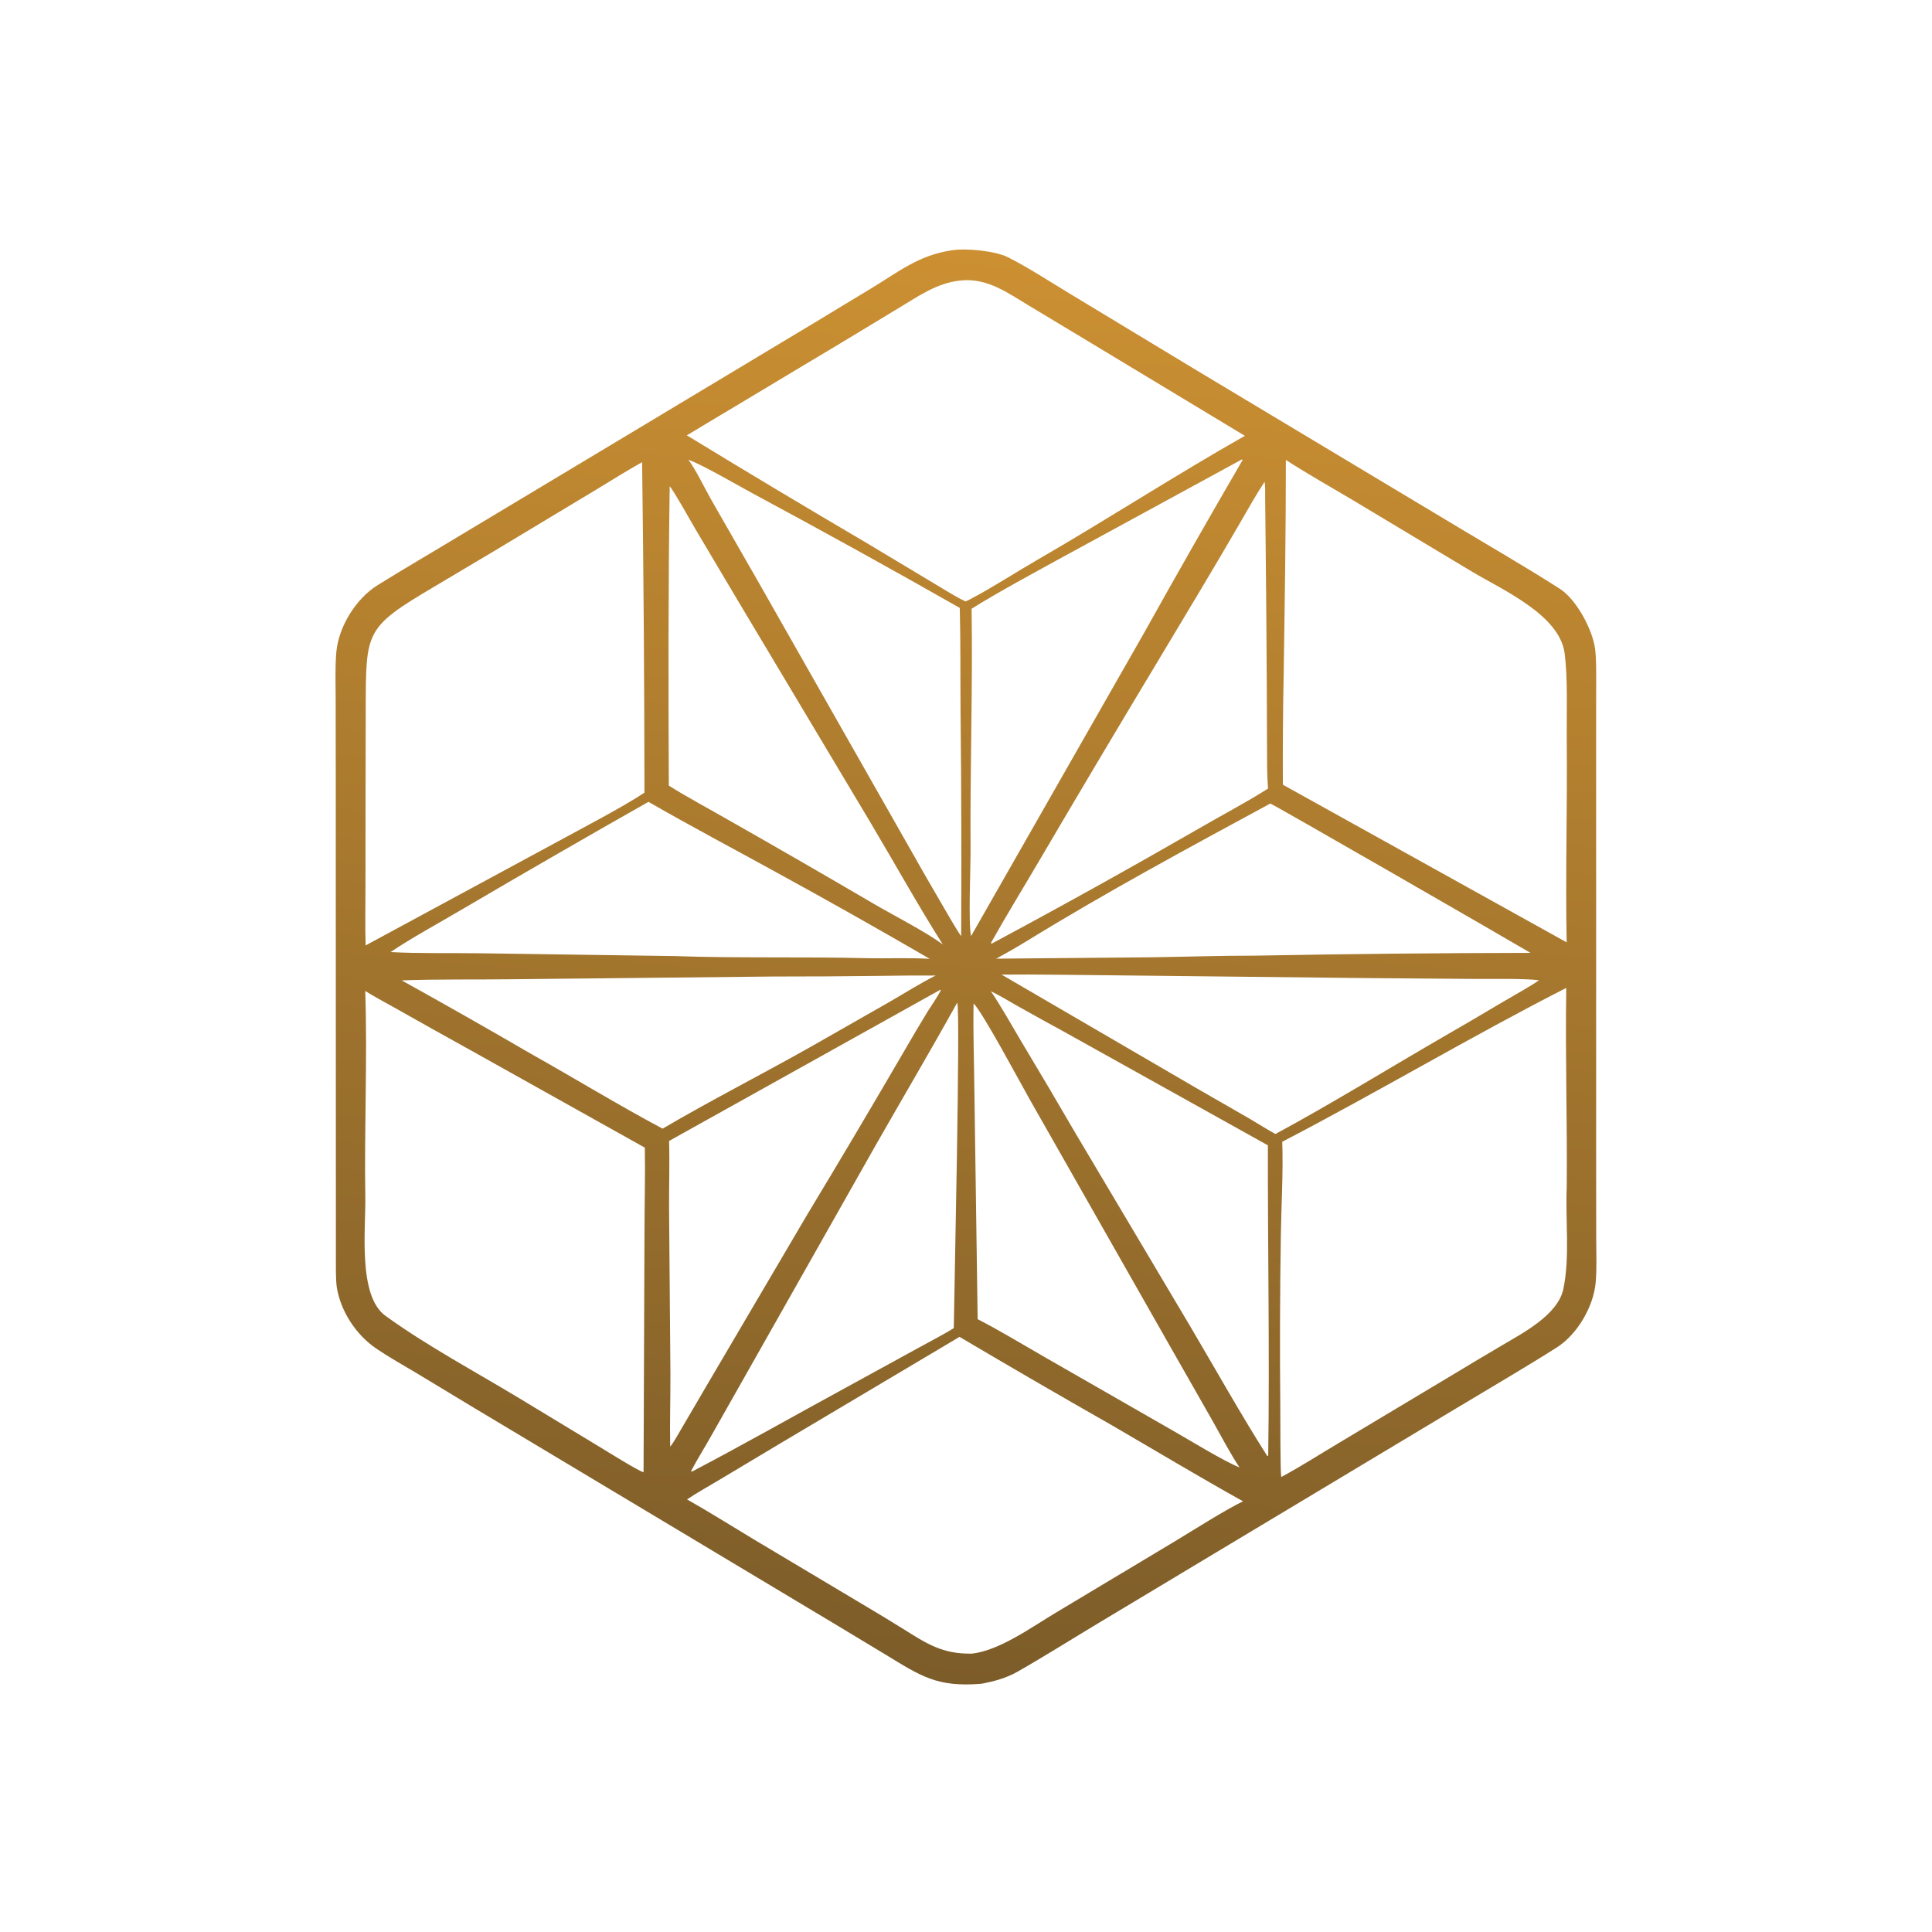
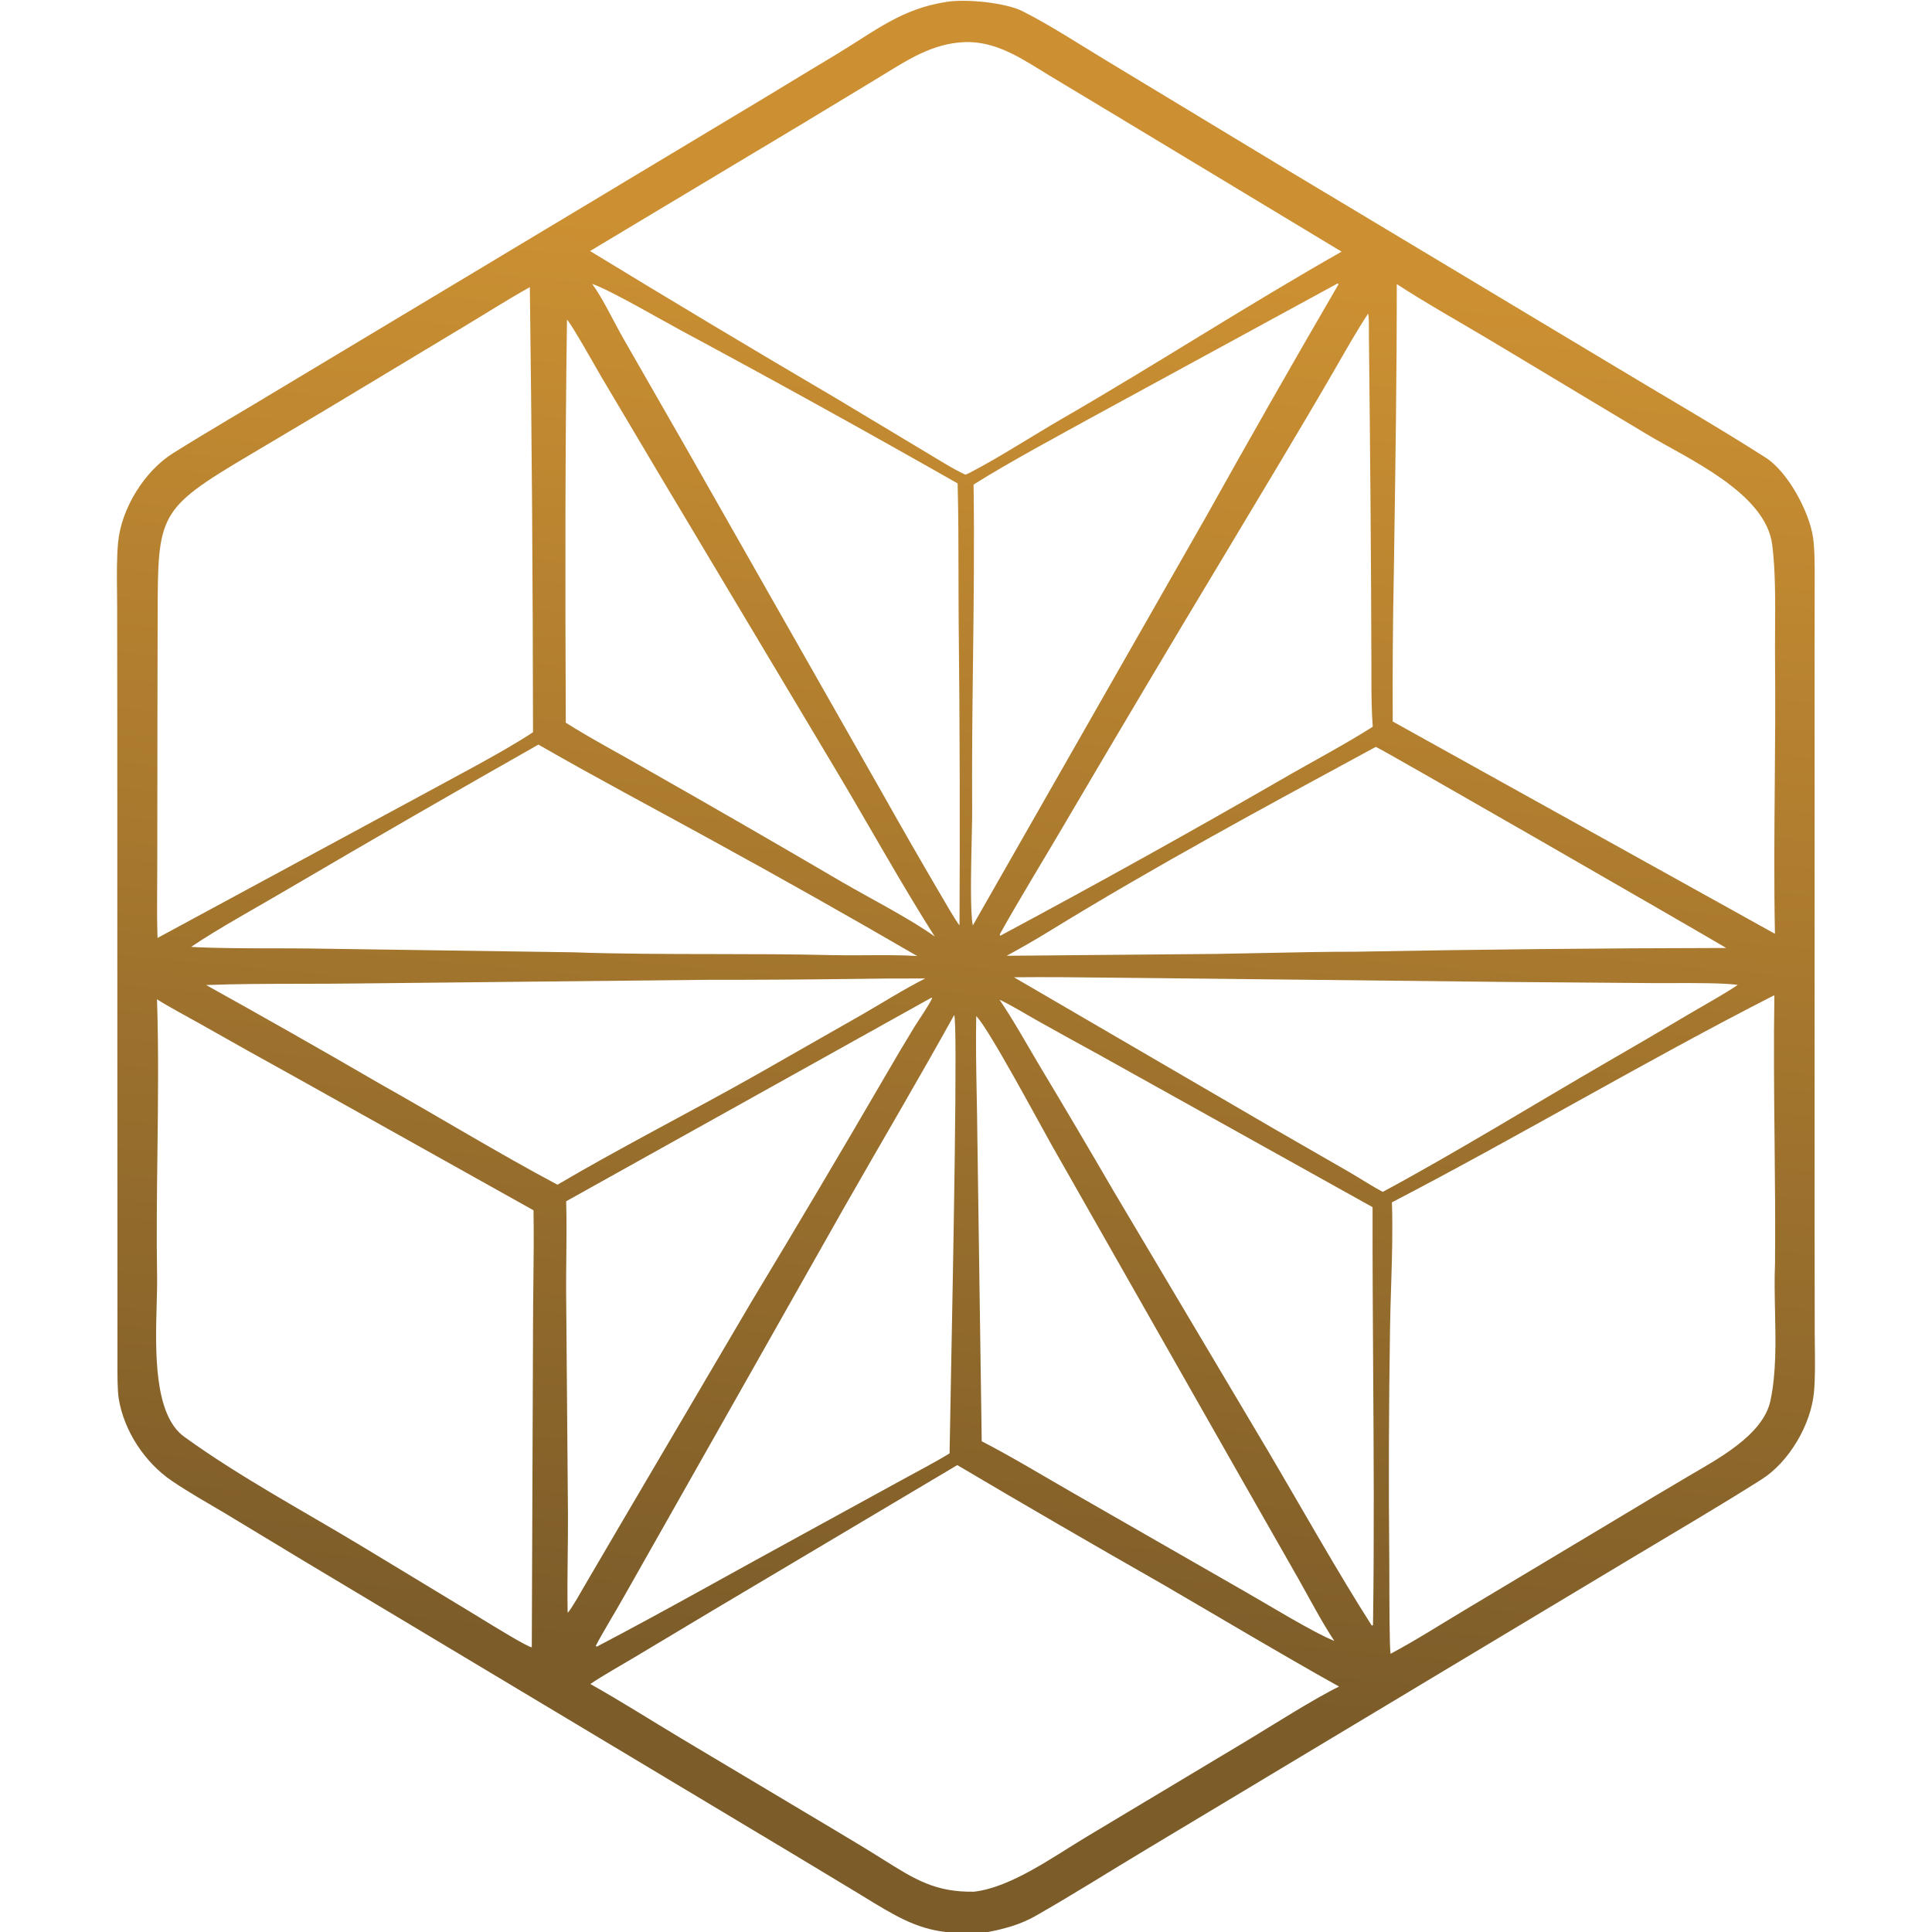
<svg xmlns="http://www.w3.org/2000/svg" width="1024" height="1024" viewBox="0 0 1024 1024">
  <defs>
    <linearGradient id="gradient_0" gradientUnits="userSpaceOnUse" x1="475.88" y1="888.724" x2="547.642" y2="136.04">
      <stop offset="0" stop-color="#7C5C29" />
      <stop offset="1" stop-color="#CC9032" />
    </linearGradient>
  </defs>
-   <path fill="url(#gradient_0)" d="M504.368 132.679C511.871 131.45 527.416 132.934 534.167 136.32C544.918 141.712 556.344 149.206 566.767 155.495L634.152 196.238L766.245 275.478C786.339 287.618 806.912 299.408 826.646 312.001C835.482 317.639 843.857 333.287 845.361 343.458C846.108 348.503 846.01 356.22 846.009 361.515L845.977 388.296L845.993 481.977L845.984 615.389L846.025 656.373C846.036 663.704 846.391 672.594 845.734 679.827C844.57 692.639 835.94 707.329 825.096 714.201C808.292 724.852 791.206 734.802 774.223 745.014L673.495 805.459L582.324 860.2C568.027 868.782 553.733 877.811 539.255 886.064C533.381 889.413 526.684 891.227 520.064 892.442C496.516 894.297 488.365 888.549 468.892 876.689L444.714 862.106L354.987 808.333L250.797 745.921L220.851 727.823C213.881 723.682 206.017 719.252 199.394 714.748C188.779 707.53 180.59 695.1 178.527 682.395C177.894 678.496 178.029 670.001 178.026 665.726L178.022 638.822L177.986 546.217L177.959 412.25L177.907 370.638C177.898 362.651 177.54 353.316 178.279 345.452C179.537 332.066 188.639 317.349 199.98 310.258C214.282 301.314 228.757 292.967 243.111 284.264L349.977 220.122L433.331 170.059C442.63 164.384 451.976 158.753 461.299 153.136C476.294 144.101 486.521 135.408 504.368 132.679ZM679.62 605.153C680.192 621.169 679.111 638.844 678.875 654.958C678.39 685.488 678.295 716.023 678.589 746.556C678.628 751.128 678.541 780.116 679.089 782.832C689.007 777.555 699.767 770.665 709.527 764.851L768.247 729.686C777.504 724.088 786.792 718.545 796.113 713.057C807.09 706.547 825.691 696.973 828.601 683.211C832.165 666.356 829.636 646.468 830.403 629.151C830.722 594.188 829.568 558.703 830.149 523.872L829.974 523.7C779.431 549.508 729.824 579.059 679.62 605.153ZM366.706 780.009C393.391 766.035 420.258 750.758 446.8 736.309L486.757 714.411C492.477 711.244 500.103 707.313 505.53 703.953C505.725 686.707 509.176 533.88 507.332 531.443C493.351 556.667 478.311 582.132 463.988 607.253L411.902 699.325L377.535 760.035C374.376 765.71 369.023 774.385 366.276 779.716L366.706 780.009ZM676.014 601.039C704.677 585.603 735.62 566.548 764.117 550.044C775.187 543.672 786.209 537.216 797.181 530.677C802.703 527.415 810.615 523.088 815.74 519.565C808.597 518.562 791.173 518.915 783.11 518.867L723.049 518.395L586.625 516.901C567.926 516.764 549.628 516.375 530.863 516.568L634.361 576.861L662.878 593.266C666.844 595.571 672.116 598.988 676.014 601.039ZM207.016 504.62C221.684 505.42 238.973 505.061 253.881 505.248L357.23 506.735C390.829 507.94 425.526 507.011 459.18 507.853C469.509 508.111 482.853 507.54 492.799 508.215C466.041 492.666 439.085 477.461 411.938 462.602C389.209 450.1 366.168 437.921 343.706 424.995C310.845 443.615 278.128 462.487 245.557 481.61C234.429 488.201 217.085 497.711 207.016 504.62ZM354.628 604.726C354.977 616.263 354.556 628.807 354.617 640.49L355.336 728C355.397 741.057 354.945 753.601 355.216 766.721C356.783 765.096 360.647 758.131 361.978 755.862L375.213 733.258L427.542 644.283C445.208 615.017 462.64 585.611 479.838 556.067C483.702 549.374 487.645 542.729 491.668 536.13C493.612 532.996 497.268 527.844 498.683 524.776L498.421 524.578L354.628 604.726ZM518.178 699.187C529.477 704.974 542.238 712.712 553.371 719.102L621.392 758.114C630.186 763.086 648.37 774.335 656.949 777.752C652.333 770.895 646.888 760.524 642.661 753.047L619.732 712.814L545.82 582.802C540.997 574.318 521.004 536.803 516.018 531.832C515.701 547.752 516.319 562.938 516.452 578.739L518.178 699.187ZM466.643 517.234C447.501 517.478 428.357 517.592 409.213 517.577L271.517 519.019C252.995 519.266 231.049 518.912 212.929 519.628C235.832 532.34 258.608 545.278 281.255 558.44C303.972 571.195 328.427 586.116 351.202 598.212C376.65 583.233 404.197 569.257 430.168 554.57L471.295 531.124C478.948 526.707 488.186 520.903 495.955 517.04C486.184 517.002 476.413 517.067 466.643 517.234ZM499.688 500.543C486.71 480.118 473.791 456.805 461.24 435.754L390.852 317.949L368.372 280.082C366.267 276.466 356.908 259.757 354.952 257.744C354.186 309.886 354.246 364.236 354.481 416.376C364.04 422.463 376.456 429.022 386.532 434.861C412.246 449.455 437.856 464.23 463.362 479.184C473.949 485.341 490.403 493.761 499.688 500.543ZM811.196 505.043C799.558 498.101 674.352 425.992 673.279 425.892C629.784 449.45 586.654 472.692 544.472 498.619C539.264 501.82 533.346 505.221 527.98 508.112L610.316 507.381C628.408 507.115 647.269 506.493 665.289 506.512C713.919 505.606 762.557 505.116 811.196 505.043ZM670.251 255.369C665.708 262.273 661.546 269.687 657.406 276.852C643.218 301.41 628.519 325.626 613.97 349.97C592.468 385.704 571.157 421.552 550.036 457.512C542.016 471.177 532.915 485.974 525.28 499.666L525.445 500.222L525.799 500.05C562.753 480.264 599.397 459.903 635.717 438.976C647.043 432.375 661.448 424.778 672.081 417.957C671.498 410.525 671.568 402.993 671.55 395.538C671.444 351.731 671.052 307.92 670.56 264.121C670.534 261.824 670.706 257.439 670.251 255.369ZM525.188 525.418C530.4 532.992 536.236 543.483 541.047 551.555C550.803 567.802 560.44 584.121 569.958 600.51L630.426 702.274C643.321 724.083 658.243 750.697 671.69 771.733L672.155 771.556L672.181 771.489C672.976 716.01 671.901 662.238 672.005 607.045L563.311 546.478C555.4 542.179 547.521 537.821 539.675 533.405C536.486 531.6 528.353 526.738 525.188 525.418ZM658.215 243.513L564.17 294.751C549.381 302.897 528.974 313.824 514.968 322.655C515.601 365.183 514.109 408.279 514.418 450.837C514.474 458.479 513.167 489.949 514.694 496.142L606.164 335.842C623.377 304.989 640.87 274.294 658.643 243.76L658.215 243.513ZM364.868 243.69C369.005 249.257 373.628 259.079 377.245 265.363L402.07 308.663L479.63 445.123C486.794 457.856 494.071 470.525 501.459 483.13C502.812 485.433 508.149 494.732 509.435 496.136C509.645 456.633 509.539 417.128 509.117 377.627C508.958 359.283 509.176 340.495 508.699 322.201C472.664 301.709 436.387 281.646 399.876 262.015C392.446 258.041 371.507 245.84 364.868 243.69ZM193.591 525.236C194.788 561.435 193.019 598.195 193.628 634.392C193.911 651.241 189.572 686.728 204.275 697.386C226.215 713.291 251.96 727.026 275.366 741.188L317.472 766.681C320.875 768.734 339.391 780.305 341.098 780.267L341.592 652.424C341.626 637.788 342.034 622.844 341.774 608.28L248.077 555.884C235.471 548.926 222.904 541.897 210.378 534.796C205.428 531.985 198.21 528.19 193.591 525.236ZM681.535 243.757C681.552 280.709 680.942 319.192 680.392 356.249C679.988 376.133 679.839 396.022 679.945 415.91L830.371 499.465C829.647 463.623 830.779 427.615 830.409 391.762C830.262 377.523 831.052 360.16 829.296 346.341C826.696 325.871 796.187 312.573 779.998 302.873L717.89 265.59C706.228 258.621 692.817 251.126 681.535 243.757ZM340.334 244.956C331.849 249.669 323.359 255.102 315.006 260.113L260.324 293.018L230.068 311.001C193.489 332.675 193.955 334.263 193.84 375.887L193.758 416.003L193.702 471.16C193.701 480.805 193.467 491.55 193.797 501.091L295.846 445.916C308.419 439.022 329.993 427.845 341.58 420.126C341.514 361.734 341.099 303.343 340.334 244.956ZM508.569 708.563L412.371 765.739L381.665 784.121C376.367 787.289 369.135 791.337 364.14 794.715C375.843 801.306 387.811 808.865 399.397 815.828L459.531 851.712C465.7 855.383 472.082 859.213 478.153 863.016C491.249 871.218 499.371 876.726 515.148 876.46C529.76 874.788 546.627 862.534 559.465 854.84L622.531 817.043C631.749 811.488 649.497 800.204 658.825 795.725C635.733 782.856 611.972 768.594 589.029 755.258C562.079 739.919 535.258 724.354 508.569 708.563ZM513.707 317.877C525.448 311.772 538.363 303.339 550.041 296.598C586.694 275.44 623.068 251.81 659.807 230.99L570.777 177.282L545.286 161.949C533.978 155.133 523.1 147.155 509.069 148.684C496.551 149.948 486.854 156.956 476.301 163.287L447.401 180.763L364.033 230.736C395.89 250.168 427.908 269.335 460.084 288.234L495.088 309.238C500.036 312.159 506.709 316.466 511.728 318.75C512.387 318.481 513.111 318.232 513.707 317.877Z" />
+   <path fill="url(#gradient_0)" d="M523.717 1024L501.16 1024C485.232 1022.05 474.541 1015.52 457.422 1005.06C456.297 1004.37 455.143 1003.67 453.958 1002.94L421.398 983.307L300.564 910.891L160.252 826.842L119.924 802.469C110.537 796.893 99.946 790.927 91.028 784.861C76.732 775.141 65.704 758.402 62.926 741.292C62.194 736.783 62.225 727.708 62.245 721.589C62.249 720.583 62.252 719.657 62.251 718.844L62.246 682.612L62.197 557.902L62.161 377.49L62.091 321.451C62.088 318.911 62.059 316.27 62.029 313.577L62.029 313.575L62.029 313.573C61.934 304.865 61.832 295.622 62.592 287.533C64.286 269.506 76.544 249.687 91.817 240.138C111.077 228.093 130.57 216.852 149.901 205.132L293.816 118.752L406.069 51.333C418.591 43.69 431.177 36.107 443.733 28.543C463.927 16.375 477.7 4.669 501.734 0.994C511.838 -0.662 532.772 1.337 541.864 5.897C556.342 13.158 571.729 23.25 585.766 31.72L676.513 86.588L854.401 193.299C881.462 209.648 909.168 225.526 935.743 242.485C947.643 250.078 958.921 271.151 960.946 284.848C961.852 290.962 961.835 299.991 961.822 306.933L961.822 306.96C961.82 307.723 961.819 308.46 961.819 309.165L961.776 345.231L961.798 471.39L961.786 651.055L961.84 706.248C961.844 708.683 961.876 711.247 961.909 713.873C962.008 721.892 962.115 730.496 961.449 737.834C959.881 755.087 948.259 774.87 933.656 784.125C911.026 798.468 888.016 811.868 865.145 825.621L729.496 907.021L606.717 980.741C587.463 992.298 568.213 1004.46 548.716 1015.57C541.055 1019.94 532.355 1022.37 523.717 1024ZM514.311 250.398C530.122 242.177 547.515 230.82 563.241 221.742C612.601 193.249 661.586 161.426 711.062 133.388L591.166 61.06L556.838 40.411C555.15 39.394 553.47 38.358 551.79 37.322C538.311 29.008 524.866 20.716 508.064 22.547C491.207 24.25 478.147 33.687 463.936 42.213L425.017 65.748L312.745 133.046C355.648 159.215 398.766 185.027 442.096 210.478L489.236 238.765C495.9 242.698 504.886 248.498 511.645 251.574C512.533 251.212 513.508 250.877 514.311 250.398ZM708.918 150.253L582.268 219.255C562.352 230.224 534.87 244.94 516.009 256.833C516.47 287.838 516.093 319.066 515.716 350.283C515.396 376.73 515.077 403.168 515.268 429.455C515.288 432.2 515.178 437.23 515.044 443.287L515.041 443.425C514.673 460.07 514.136 484.369 515.64 490.466L638.821 274.592C662.002 233.042 685.56 191.705 709.495 150.585L708.918 150.253ZM313.87 150.491C319.442 157.988 325.667 171.216 330.538 179.678L363.969 237.99L468.419 421.76C478.067 438.906 487.866 455.968 497.816 472.943C499.639 476.045 506.826 488.567 508.557 490.458C508.841 437.26 508.698 384.059 508.129 330.864C508.054 322.172 508.041 313.405 508.029 304.62C508.006 288.437 507.983 272.19 507.566 256.221C459.038 228.625 410.184 201.606 361.015 175.169C351.009 169.817 322.811 153.387 313.87 150.491ZM738.918 293.02L738.918 293.032C738.873 296.052 738.829 299.067 738.784 302.073C738.239 328.851 738.039 355.635 738.182 382.419L940.759 494.942C940.221 468.295 940.444 441.581 940.669 414.871L940.67 414.772L940.67 414.743C940.852 393.113 941.034 371.484 940.811 349.898C940.758 344.79 940.794 339.384 940.833 333.848L940.833 333.824L940.833 333.813C940.936 318.581 941.047 302.372 939.312 288.73C935.81 261.164 894.724 243.255 872.923 230.192L789.282 179.984C773.577 170.599 755.517 160.505 740.323 150.581C740.345 197.335 739.621 245.908 738.918 292.999L738.918 293.008L738.918 293.02ZM280.83 152.196C269.404 158.543 257.971 165.859 246.722 172.608L173.082 216.921L132.336 241.138C83.701 269.956 83.695 272.406 83.554 326.408C83.552 327.104 83.55 327.808 83.548 328.52L83.438 382.544L83.362 456.824C83.362 460.572 83.335 464.444 83.308 468.365C83.242 478.029 83.174 487.991 83.49 497.132L220.919 422.827C237.85 413.543 266.904 398.491 282.508 388.096C282.419 309.46 281.861 230.826 280.83 152.196ZM725.127 166.219C719.009 175.517 713.404 185.502 707.829 195.15C688.721 228.223 668.927 260.834 649.334 293.618C620.377 341.741 591.678 390.016 563.234 438.444C552.434 456.846 540.178 476.773 529.895 495.212L530.118 495.961L530.594 495.729C580.36 469.084 629.709 441.664 678.62 413.481C693.873 404.592 713.272 394.361 727.592 385.175C726.9 376.356 726.891 367.432 726.882 358.568C726.881 357.372 726.88 356.177 726.877 354.983C726.734 295.989 726.206 236.989 725.543 178.006C725.535 177.291 725.541 176.427 725.548 175.487C725.57 172.352 725.598 168.363 725.127 166.219ZM495.431 496.393C477.954 468.887 460.556 437.491 443.654 409.143L348.863 250.495L318.589 199.5C315.754 194.63 303.15 172.128 300.517 169.417C299.485 239.637 299.565 312.83 299.882 383.046C312.755 391.243 329.476 400.076 343.044 407.939C377.674 427.593 412.163 447.491 446.511 467.629C460.768 475.921 482.927 487.26 495.431 496.393ZM101.292 501.883C114.713 502.616 129.763 502.627 144.33 502.638C151.203 502.644 157.969 502.649 164.405 502.729L303.584 504.732C328.31 505.618 353.478 505.648 378.616 505.676C399.48 505.7 420.325 505.723 440.879 506.237C446.417 506.376 452.598 506.338 458.879 506.298L458.907 506.298C468.392 506.239 478.1 506.179 486.154 506.725C450.119 485.785 413.817 465.309 377.259 445.298C346.65 428.462 315.62 412.061 285.372 394.653C241.118 419.729 197.058 445.143 153.195 470.896C138.209 479.773 114.852 492.58 101.292 501.883ZM914.937 502.453C899.263 493.105 730.65 395.996 729.204 395.862C670.63 427.587 612.548 458.887 555.741 493.802C548.728 498.113 540.758 502.693 533.532 506.586L644.413 505.602C653.008 505.476 661.731 505.289 670.488 505.102L670.572 505.1L670.657 505.098L670.753 505.096C686.734 504.757 702.824 504.415 718.445 504.431C783.935 503.211 849.435 502.551 914.937 502.453ZM732.888 631.73C771.489 610.943 813.159 585.281 851.536 563.056C866.444 554.474 881.287 545.78 896.063 536.975C903.499 532.582 914.154 526.755 921.055 522.01C913.523 520.952 897.502 521.014 885.692 521.06L885.226 521.062L885.179 521.062L885.13 521.062C882.081 521.073 879.333 521.083 877.113 521.07L796.23 520.434L612.509 518.423C604.852 518.366 597.246 518.279 589.656 518.191L589.518 518.189L589.381 518.187L589.255 518.186C572.018 517.989 554.866 517.793 537.414 517.974L676.794 599.17L715.198 621.263C720.538 624.367 727.639 628.968 732.888 631.73ZM450.929 518.871C425.151 519.199 399.37 519.353 373.589 519.333L188.155 521.274C179.166 521.394 169.576 521.409 159.846 521.424C142.578 521.45 124.863 521.478 109.255 522.095C140.098 539.214 170.77 556.637 201.27 574.362C231.862 591.539 264.796 611.633 295.466 627.923C329.736 607.751 366.834 588.93 401.809 569.151L457.194 537.576C467.501 531.628 479.942 523.812 490.404 518.61C477.245 518.558 464.087 518.646 450.929 518.871ZM737.744 637.271C738.258 651.676 737.781 667.076 737.311 682.183C737.078 689.695 736.846 697.135 736.741 704.343C736.088 745.458 735.96 786.578 736.355 827.697C736.366 828.899 736.369 831.351 736.374 834.549C736.396 847.74 736.435 873.605 737.029 876.55C750.386 869.443 764.876 860.164 778.02 852.334L857.098 804.978C869.564 797.44 882.071 789.975 894.624 782.584C909.407 773.817 934.457 760.924 938.375 742.391C941.496 727.633 941.148 711.146 940.807 695.009L940.807 695C940.622 686.321 940.441 677.743 940.802 669.589C940.999 648.122 940.781 626.507 940.564 604.897L940.562 604.745L940.56 604.582L940.558 604.428L940.558 604.398L940.558 604.383C940.297 578.768 940.037 553.161 940.461 527.81L940.225 527.578C872.159 562.334 805.354 602.13 737.744 637.271ZM300.164 666.275L300.163 666.373L300.162 666.431L300.159 666.684L300.158 666.737C300.096 672.852 300.034 678.938 300.065 684.858L301.034 802.708C301.068 810.016 300.982 817.205 300.897 824.38L300.896 824.503C300.777 834.549 300.659 844.569 300.872 854.853C302.982 852.664 308.186 843.285 309.978 840.229L327.802 809.789L398.273 689.966C422.064 650.554 445.539 610.953 468.7 571.167C473.903 562.154 479.212 553.205 484.63 544.318C487.249 540.097 492.172 533.159 494.078 529.028L493.725 528.761L300.08 636.696C300.369 646.238 300.266 656.293 300.164 666.275ZM83.213 529.648C84.108 556.711 83.772 584.007 83.436 611.276C83.166 633.128 82.898 654.962 83.263 676.646C83.332 680.794 83.194 685.78 83.042 691.247C82.364 715.691 81.419 749.751 97.6 761.48C127.147 782.899 161.818 801.396 193.339 820.468L250.042 854.799C250.755 855.229 251.959 855.969 253.495 856.912L253.52 856.927C261.869 862.055 279.92 873.139 281.859 873.095L282.525 700.93C282.541 693.869 282.621 686.756 282.703 679.631C282.849 666.867 282.995 654.069 282.769 641.482L156.589 570.92C139.612 561.55 122.688 552.084 105.82 542.521C99.153 538.736 89.433 533.625 83.213 529.648ZM529.772 529.892C536.791 540.092 544.65 554.22 551.129 565.091C564.267 586.97 577.245 608.947 590.063 631.018L671.495 768.062C688.86 797.433 708.956 833.273 727.065 861.603L727.691 861.365L727.727 861.274C728.382 815.484 728.093 770.558 727.802 725.525L727.8 725.274L727.799 725.044C727.617 696.758 727.435 668.431 727.489 639.819L581.111 558.254C570.458 552.464 559.847 546.595 549.281 540.648C544.987 538.217 534.035 531.669 529.772 529.892ZM316.346 872.747C352.282 853.929 388.463 833.356 424.207 813.898L478.017 784.407C485.72 780.142 495.99 774.849 503.298 770.324C503.354 765.399 503.607 752.263 503.947 734.589C505.211 668.917 507.682 540.592 505.725 538.006C486.897 571.975 466.643 606.269 447.354 640.099L377.21 764.091L330.928 845.849C326.674 853.491 319.466 865.174 315.766 872.353L316.346 872.747ZM520.331 763.906C535.548 771.699 552.732 782.12 567.726 790.724L659.329 843.262C671.171 849.957 695.66 865.107 707.213 869.709C700.997 860.474 693.664 846.507 687.972 836.438L657.094 782.257L557.557 607.171C551.062 595.745 524.137 545.224 517.423 538.53C517.142 552.585 517.404 566.216 517.667 579.933L517.668 579.985C517.807 587.175 517.945 594.388 518.007 601.699L520.331 763.906ZM507.391 776.532L377.842 853.53L336.49 878.285C329.356 882.552 319.617 888.003 312.889 892.553C328.65 901.429 344.768 911.608 360.37 920.985L441.352 969.31C449.66 974.254 458.254 979.411 466.43 984.533C467.115 984.962 467.79 985.385 468.456 985.804L468.464 985.809L468.468 985.812L468.471 985.813C484.939 996.146 495.835 1002.98 516.251 1002.64C535.929 1000.39 558.643 983.883 575.933 973.522L660.863 922.621C673.277 915.14 697.178 899.944 709.74 893.913C678.642 876.582 646.643 857.375 615.746 839.416C579.452 818.759 543.333 797.798 507.391 776.532Z" />
</svg>
